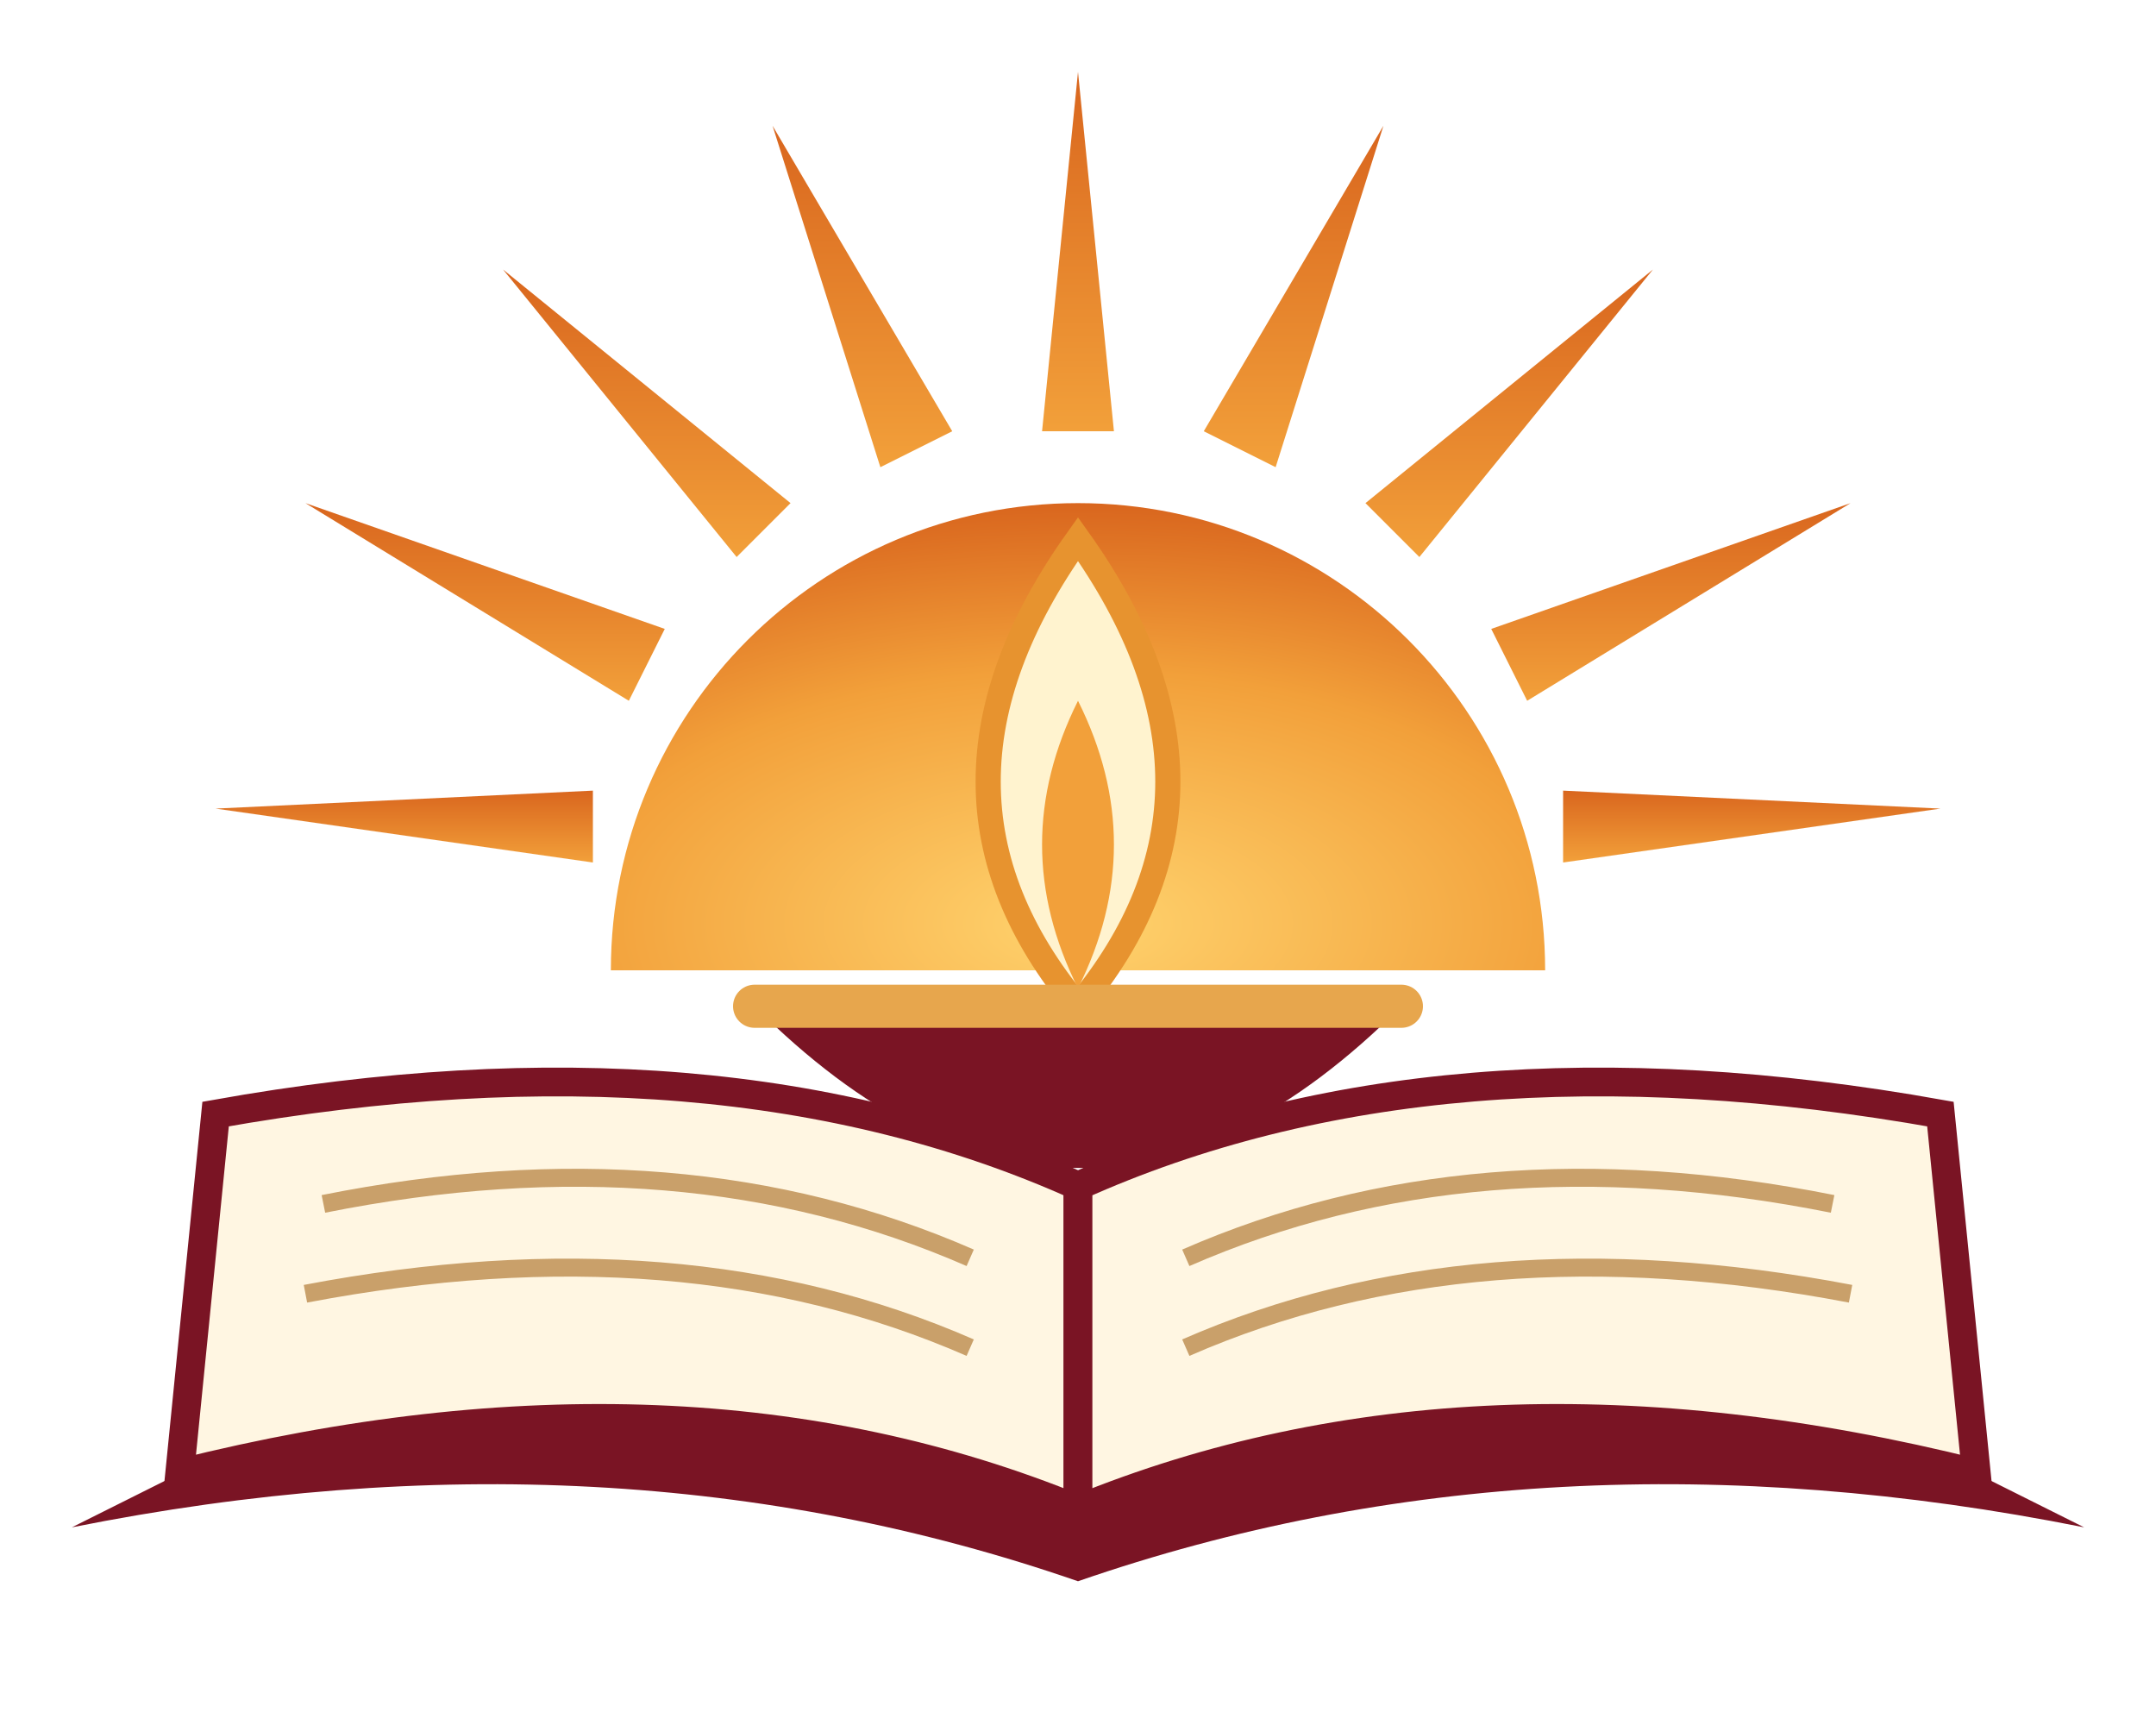
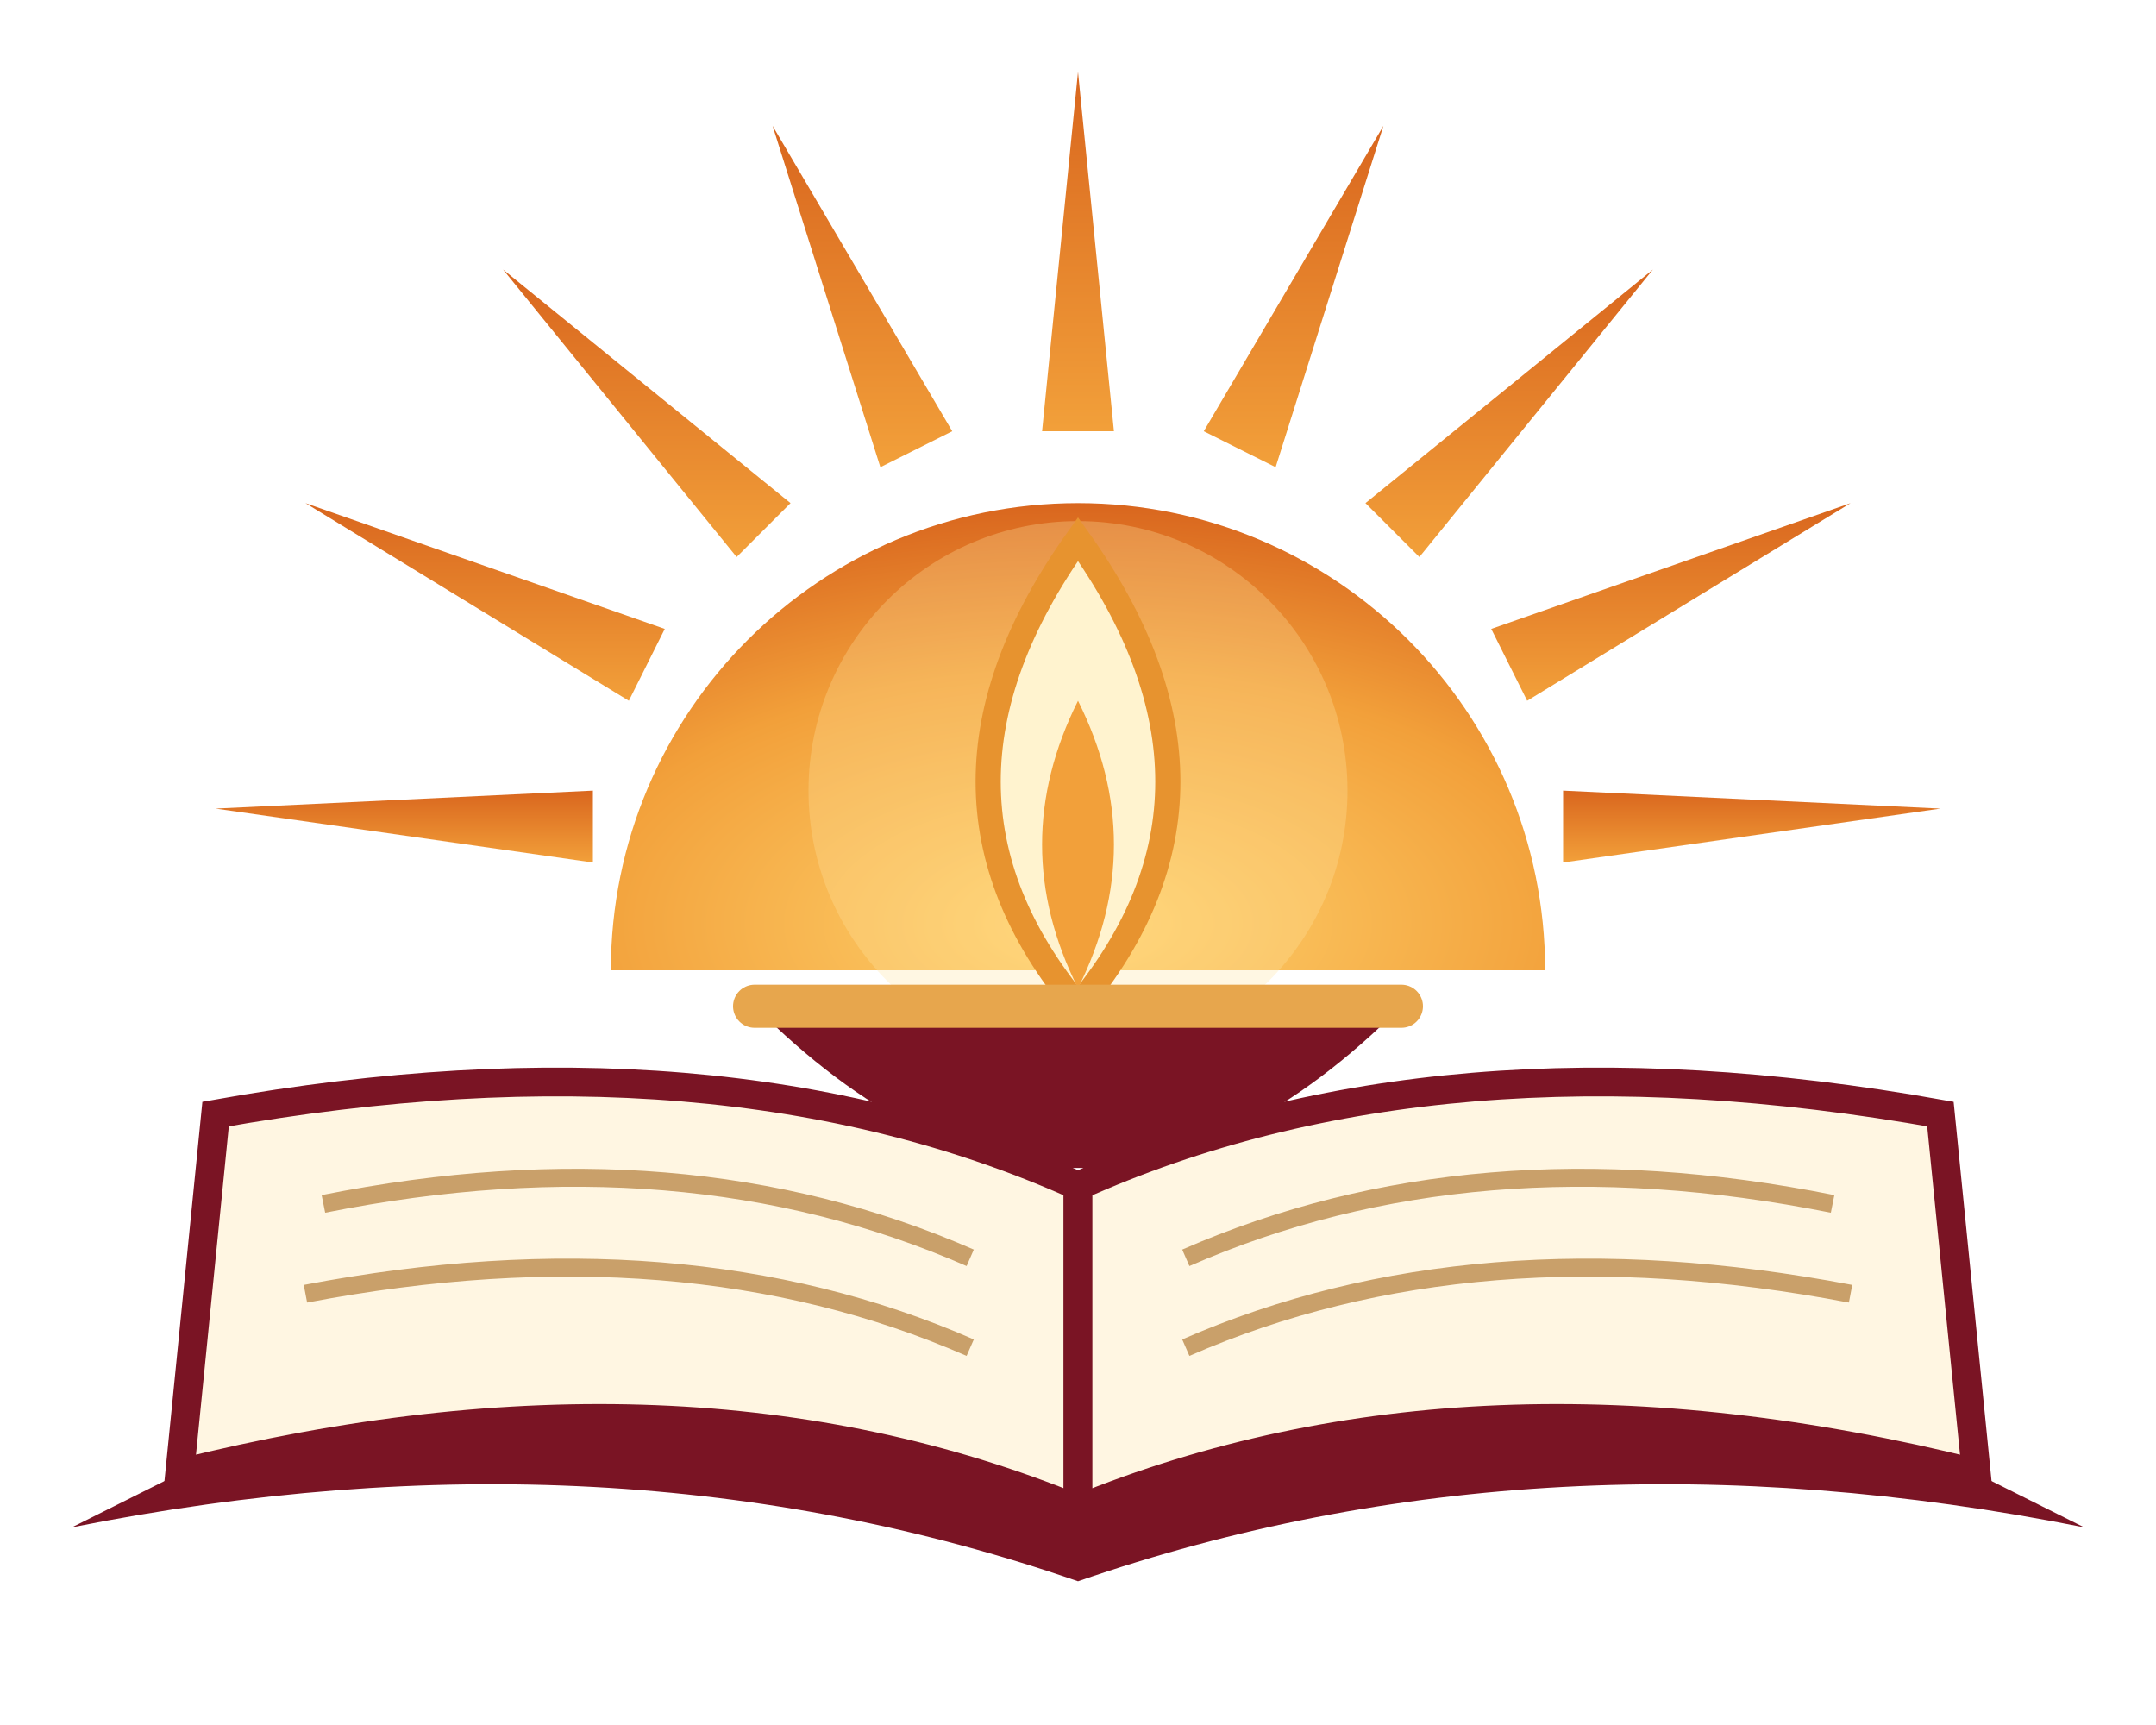
<svg xmlns="http://www.w3.org/2000/svg" viewBox="0 0 120 96">
  <defs>
    <radialGradient id="ujLgSun" cx=".5" cy=".9" r=".9">
      <stop offset="0" stop-color="#FFD36E" />
      <stop offset=".6" stop-color="#F2A03A" />
      <stop offset="1" stop-color="#D9661E" />
    </radialGradient>
    <linearGradient id="ujLgRay" x1="0" y1="1" x2="0" y2="0">
      <stop offset="0" stop-color="#F2A03A" />
      <stop offset="1" stop-color="#D9661E" />
    </linearGradient>
  </defs>
-   <g fill="url(#ujLgRay)">
+   <g class="uj-rays" fill="url(#ujLgRay)">
    <path d="M33 48 L12 45 L33 44Z" />
    <path d="M35 39 L17 28 L37 35Z" />
    <path d="M41 31 L28 15 L44 28Z" />
    <path d="M49 26 L43 7 L53 24Z" />
    <path d="M58 24 L60 4 L62 24Z" />
    <path d="M67 24 L77 7 L71 26Z" />
    <path d="M76 28 L92 15 L79 31Z" />
    <path d="M83 35 L103 28 L85 39Z" />
    <path d="M87 44 L108 45 L87 48Z" />
  </g>
  <path d="M34 54 A26 26 0 0 1 86 54Z" fill="url(#ujLgSun)" />
-   <path d="M60 30 Q70 44 60 56 Q50 44 60 30Z" fill="#FFF3CF" stroke="#E7932F" stroke-width="1.4" />
-   <path d="M60 39 Q64 47 60 55 Q56 47 60 39Z" fill="#F2A03A" />
+   <circle class="uj-flame-glow" cx="60" cy="44" r="15" fill="#FFE3A0" opacity=".3" />
+   <g class="uj-flame">
+     <path d="M60 30 Q70 44 60 56 Q50 44 60 30Z" fill="#FFF3CF" stroke="#E7932F" stroke-width="1.4" />
+     <path d="M60 39 Q64 47 60 55 Q56 47 60 39Z" fill="#F2A03A" />
+   </g>
  <path d="M42 56 Q60 74 78 56Z" fill="#7A1424" />
  <path d="M42 56 H78" stroke="#E7A64D" stroke-width="2.4" stroke-linecap="round" />
  <path d="M60 66 Q40 57 12 62 L10 82 Q38 75 60 84Z" fill="#FFF6E2" stroke="#7A1424" stroke-width="1.6" />
  <path d="M60 66 Q80 57 108 62 L110 82 Q82 75 60 84Z" fill="#FFF6E2" stroke="#7A1424" stroke-width="1.6" />
  <g stroke="#C9A06A" stroke-width="1" fill="none">
    <path d="M18 67 Q38 63 54 70" />
    <path d="M17 72 Q38 68 54 75" />
    <path d="M102 67 Q82 63 66 70" />
    <path d="M103 72 Q82 68 66 75" />
  </g>
  <path d="M60 88 Q34 79 4 85 L10 82 Q38 75 60 84 Q82 75 110 82 L116 85 Q86 79 60 88Z" fill="#7A1424" />
</svg>
